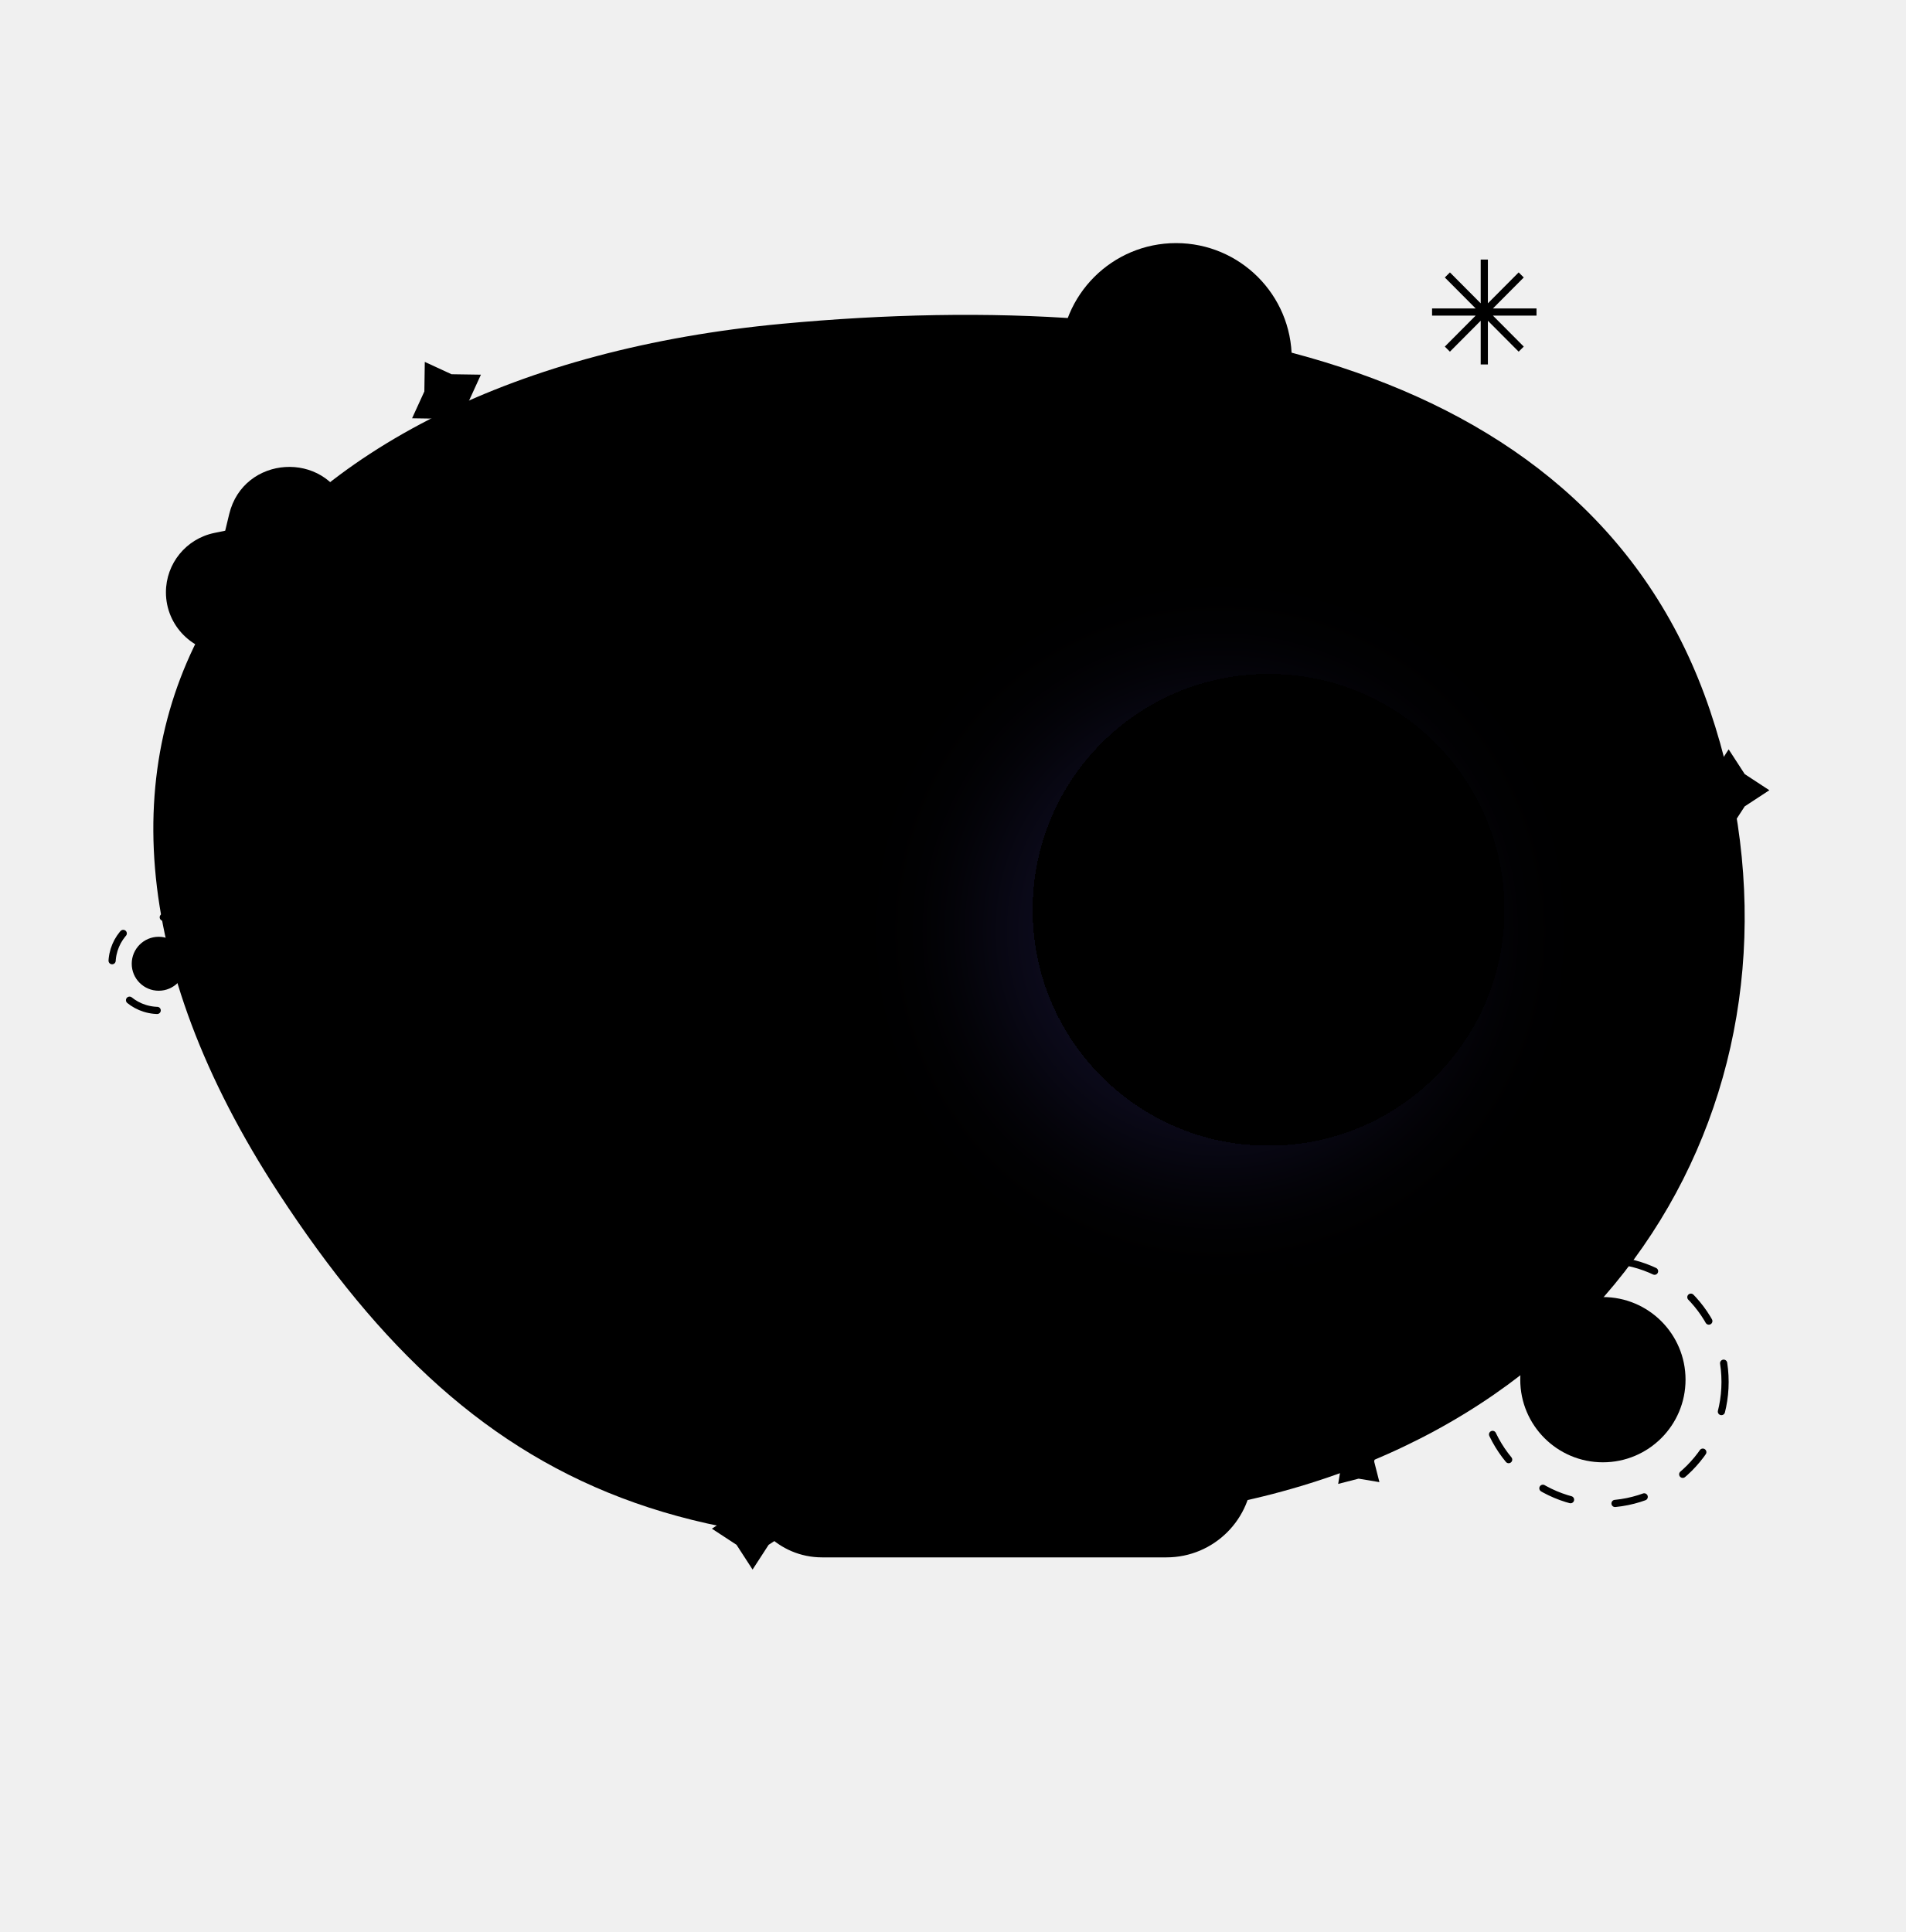
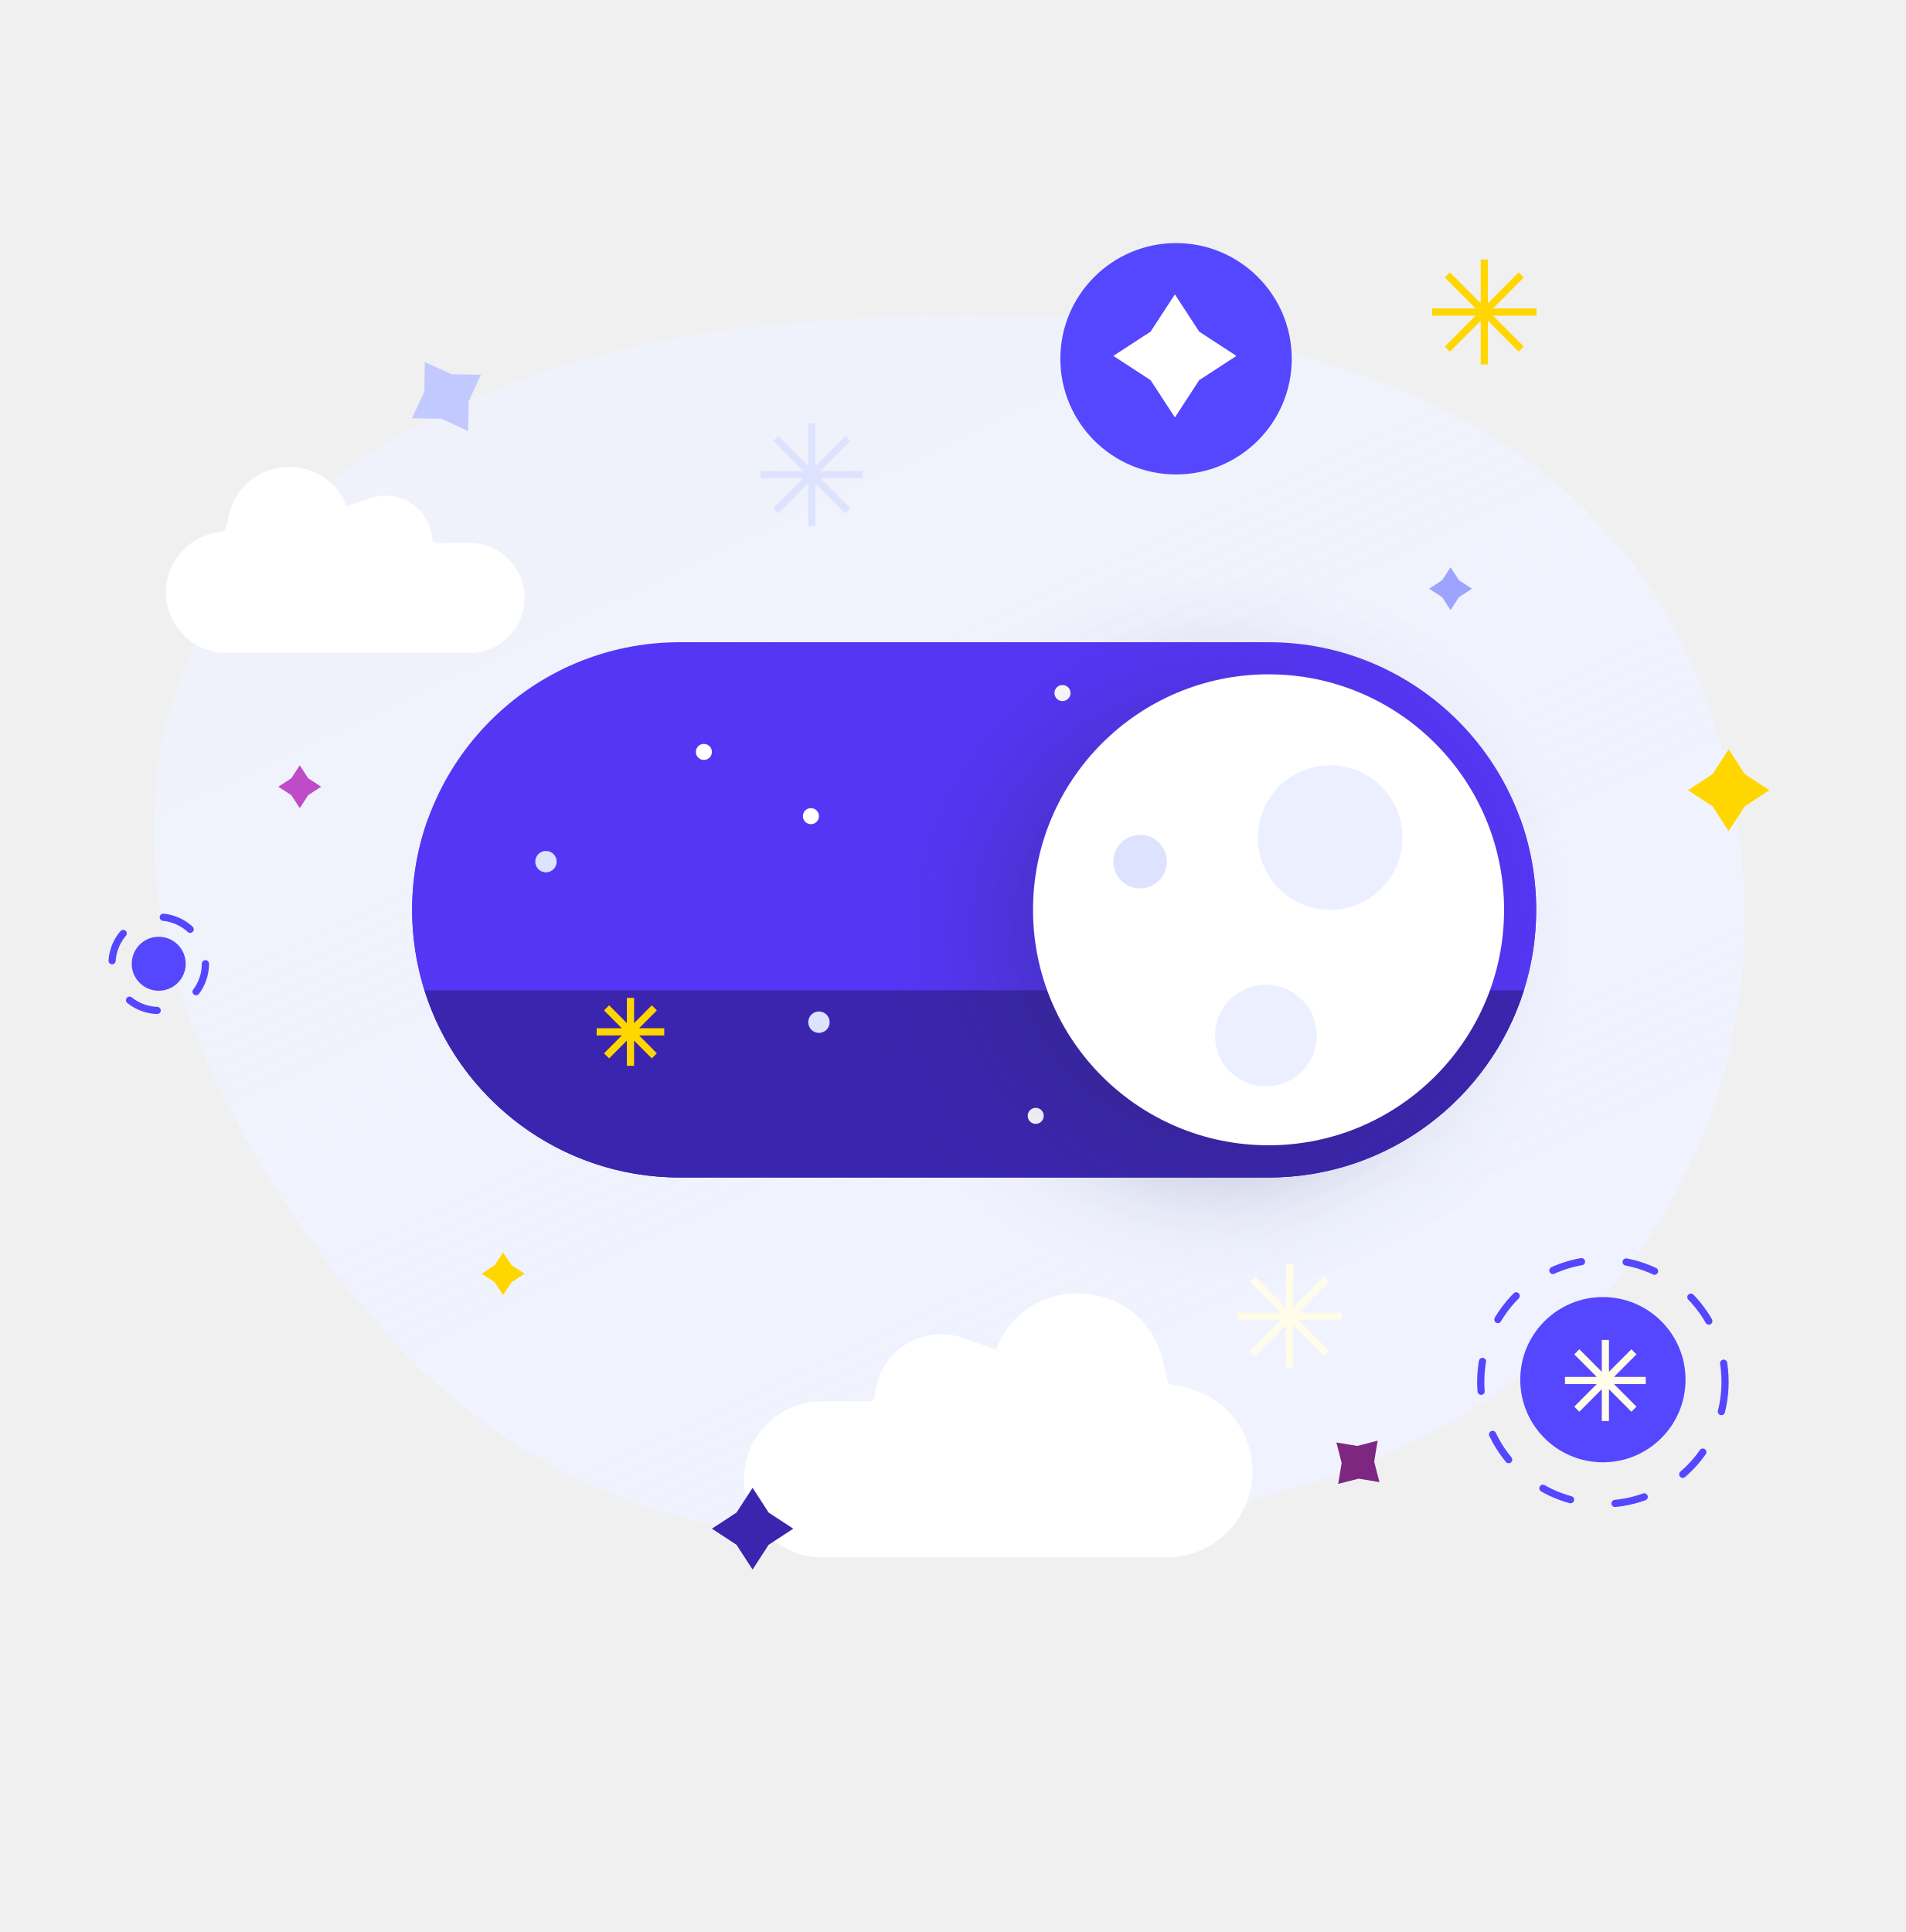
<svg xmlns="http://www.w3.org/2000/svg" fill="none" viewBox="0 0 356 361">
-   <path fill="currentColor" d="M319.471 132.741c-21.887-64.827-96.33-79.42-173.316-72.245-98.702 9.2-150.84 75.618-94.056 162.515 37.701 57.693 80.845 77.072 176.806 58.161 78.098-15.391 112.453-83.604 90.566-148.431Z" />
-   <circle cx="299.464" cy="258.213" r="22.823" stroke="currentColor" stroke-dasharray="5.6 8.39" stroke-linecap="round" stroke-width="1.343" />
-   <circle cx="219.718" cy="67.038" r="21.614" fill="currentColor" />
-   <path fill="currentColor" d="M214.962 61.962 219.5 55l4.538 6.962L231 66.5l-6.962 4.538L219.5 78l-4.538-6.962L208 66.5l6.962-4.538Z" />
-   <circle cx="299.463" cy="257.797" r="15.439" fill="currentColor" />
-   <path stroke="currentColor" stroke-linecap="square" stroke-width="1.343" d="M299.924 251.039v13.82m6.875-6.909h-13.753m11.74 4.887-9.724-9.772m0 9.772 9.724-9.772" />
-   <circle cx="29.651" cy="180.08" r="8.726" stroke="currentColor" stroke-dasharray="5.6 8.39" stroke-linecap="round" stroke-width="1.343" />
-   <path fill="currentColor" d="m319.958 144.643 3-4.624 3 4.624 4.601 3.014-4.601 3.015-3 4.624-3-4.624-4.602-3.015 4.602-3.014ZM92.421 236.422 94 234l1.579 2.422L98 238l-2.421 1.578L94 242l-1.579-2.422L90 238l2.421-1.578Z" />
-   <path fill="currentColor" d="M269.422 108.422 271 106l1.578 2.422L275 110l-2.422 1.578L271 114l-1.578-2.422L267 110l2.422-1.578Z" />
-   <path fill="currentColor" d="M54.422 145.422 56 143l1.578 2.422L60 147l-2.422 1.578L56 151l-1.578-2.422L52 147l2.422-1.578Z" />
-   <path fill="currentColor" d="m79.28 73.143.082-5.52 4.992 2.303 5.493.083-2.292 5.017-.083 5.52-4.992-2.304-5.492-.083 2.292-5.016Z" />
-   <path fill="currentColor" d="m253.562 270.18 3.818-.982-.646 3.907.977 3.837-3.888-.65-3.818.982.647-3.907-.977-3.836 3.887.649Z" />
-   <path stroke="currentColor" stroke-linecap="square" stroke-width="1.343" d="M151.665 79.776v17.829m8.87-8.915h-17.741m15.145 6.304-12.544-12.607m-.002 12.607 12.544-12.607" />
-   <path stroke="currentColor" stroke-linecap="square" stroke-width="1.343" d="M119.938 166.589v11.343m5.642-5.669h-11.287m9.635 4.01-7.981-8.02m-.001 8.021 7.981-8.02M277.305 49.17v18.26m9.083-9.127h-18.17m15.511 6.457-12.848-12.91m-.001 12.91 12.848-12.911" />
-   <path stroke="currentColor" stroke-linecap="square" stroke-width="1.343" d="M82.145 108.236v11.342m5.643-5.668H76.501m9.635 4.01-7.981-8.02m-.001 8.02 7.981-8.02" />
-   <circle cx="29.651" cy="180.081" r="5.041" fill="currentColor" />
-   <rect width="210" height="100" x="77" y="120" fill="currentColor" rx="50" />
-   <path fill="currentColor" fill-rule="evenodd" d="M79.963 153A49.91 49.91 0 0 0 77 169.996c0 27.614 22.386 50 50 50h110c27.614 0 50-22.386 50-50 0-5.967-1.045-11.69-2.963-16.996H79.963Z" clip-rule="evenodd" />
-   <path fill="currentColor" fill-rule="evenodd" d="M77 170v.056V170Zm2.29 15.03c6.371 20.284 25.322 34.998 47.71 34.998h110c22.388 0 41.339-14.714 47.71-34.998H79.29Z" clip-rule="evenodd" />
-   <circle cx="102" cy="161" r="2" fill="currentColor" />
-   <circle cx="153" cy="191" r="2" fill="currentColor" />
-   <circle cx="198.5" cy="129.5" r="1.5" fill="currentColor" />
-   <circle cx="193.5" cy="208.5" r="1.5" fill="currentColor" />
-   <circle cx="131.5" cy="140.5" r="1.5" fill="currentColor" />
-   <circle cx="151.5" cy="152.5" r="1.5" fill="currentColor" />
+   <path fill="url(#a)" d="M319.471 132.741c-21.887-64.827-96.33-79.42-173.316-72.245-98.702 9.2-150.84 75.618-94.056 162.515 37.701 57.693 80.845 77.072 176.806 58.161 78.098-15.391 112.453-83.604 90.566-148.431Z" />
+   <circle cx="299.464" cy="258.213" r="22.823" stroke="#5546FF" stroke-dasharray="5.6 8.39" stroke-linecap="round" stroke-width="1.343" />
+   <circle cx="219.718" cy="67.038" r="21.614" fill="#5546FF" />
+   <path fill="#fff" d="M214.962 61.962 219.5 55l4.538 6.962L231 66.5l-6.962 4.538L219.5 78l-4.538-6.962L208 66.5l6.962-4.538Z" />
+   <circle cx="299.463" cy="257.797" r="15.439" fill="#5546FF" />
+   <path stroke="#FFFCEA" stroke-linecap="square" stroke-width="1.343" d="M299.924 251.039v13.82m6.875-6.909h-13.753m11.74 4.887-9.724-9.772m0 9.772 9.724-9.772" />
+   <circle cx="29.651" cy="180.08" r="8.726" stroke="#5546FF" stroke-dasharray="5.6 8.39" stroke-linecap="round" stroke-width="1.343" />
+   <path fill="#FFD600" d="m319.958 144.643 3-4.624 3 4.624 4.601 3.014-4.601 3.015-3 4.624-3-4.624-4.602-3.015 4.602-3.014ZM92.421 236.422 94 234l1.579 2.422L98 238l-2.421 1.578L94 242l-1.579-2.422L90 238l2.421-1.578Z" />
+   <path fill="#9CA4FF" d="M269.422 108.422 271 106l1.578 2.422L275 110l-2.422 1.578L271 114l-1.578-2.422L267 110l2.422-1.578Z" />
+   <path fill="#BE4BC8" d="M54.422 145.422 56 143l1.578 2.422L60 147l-2.422 1.578L56 151l-1.578-2.422L52 147l2.422-1.578Z" />
+   <path fill="#C2C9FF" d="m79.28 73.143.082-5.52 4.992 2.303 5.493.083-2.292 5.017-.083 5.52-4.992-2.304-5.492-.083 2.292-5.016Z" />
+   <path fill="#7D2781" d="m253.562 270.18 3.818-.982-.646 3.907.977 3.837-3.888-.65-3.818.982.647-3.907-.977-3.836 3.887.649Z" />
+   <path stroke="#DDE2FF" stroke-linecap="square" stroke-width="1.343" d="M151.665 79.776v17.829m8.87-8.915h-17.741m15.145 6.304-12.544-12.607m-.002 12.607 12.544-12.607" />
+   <path stroke="#FFD600" stroke-linecap="square" stroke-width="1.343" d="M119.938 166.589v11.343m5.642-5.669h-11.287m9.635 4.01-7.981-8.02m-.001 8.021 7.981-8.02M277.305 49.17v18.26m9.083-9.127h-18.17m15.511 6.457-12.848-12.91m-.001 12.91 12.848-12.911" />
+   <path stroke="#fff" stroke-linecap="square" stroke-width="1.343" d="M82.145 108.236v11.342m5.643-5.668H76.501m9.635 4.01-7.981-8.02m-.001 8.02 7.981-8.02" />
+   <circle cx="29.651" cy="180.081" r="5.041" fill="#5546FF" />
+   <rect width="210" height="100" x="77" y="120" fill="#5536F5" rx="50" />
+   <path fill="#5536F5" fill-rule="evenodd" d="M79.963 153A49.91 49.91 0 0 0 77 169.996c0 27.614 22.386 50 50 50h110c27.614 0 50-22.386 50-50 0-5.967-1.045-11.69-2.963-16.996H79.963Z" clip-rule="evenodd" />
+   <path fill="#3B25AE" fill-rule="evenodd" d="M77 170v.056V170Zm2.29 15.03c6.371 20.284 25.322 34.998 47.71 34.998h110c22.388 0 41.339-14.714 47.71-34.998H79.29Z" clip-rule="evenodd" />
+   <circle cx="102" cy="161" r="2" fill="#DDE2FF" />
+   <circle cx="153" cy="191" r="2" fill="#DDE2FF" />
+   <circle cx="198.5" cy="129.5" r="1.5" fill="#fff" />
+   <circle cx="193.5" cy="208.5" r="1.5" fill="#fff" />
+   <circle cx="131.5" cy="140.5" r="1.5" fill="#fff" />
+   <circle cx="151.5" cy="152.5" r="1.5" fill="#fff" />
  <g filter="url(#b)">
-     <circle cx="237" cy="170" r="44" fill="currentColor" />
+     <circle cx="237" cy="170" r="44" fill="#fff" />
  </g>
-   <path stroke="currentColor" stroke-linecap="square" stroke-width="1.343" d="M117.786 187.13v11.342m5.643-5.668h-11.287m9.634 4.01-7.981-8.02m0 8.02 7.981-8.02" />
-   <circle cx="248.5" cy="156.5" r="13.5" fill="currentColor" />
-   <circle cx="236.5" cy="193.5" r="9.5" fill="currentColor" />
-   <circle cx="213" cy="161" r="5" fill="currentColor" />
-   <path stroke="currentColor" stroke-linecap="square" stroke-width="1.343" d="M240.925 236.818v18.26m9.083-9.128h-18.17m15.511 6.458-12.848-12.912m-.001 12.912 12.848-12.912" />
-   <path fill="currentColor" d="M139 276.419c0-8.053 6.528-14.581 14.581-14.581h8.819c.544 0 .995-.422 1.032-.965.556-8.186 8.761-13.59 16.502-10.868l6.161 2.167c5.736-14.989 27.386-13.589 31.144 2.014l1.059 4.398 2.888.598A16.077 16.077 0 0 1 234 274.924c0 8.879-7.197 16.076-16.076 16.076h-64.343c-8.053 0-14.581-6.528-14.581-14.581ZM98 111.727c0-5.674-4.6-10.273-10.273-10.273h-6.23a.729.729 0 0 1-.728-.68c-.392-5.769-6.173-9.577-11.628-7.66l-4.355 1.53c-4.049-10.568-19.314-9.58-21.966 1.422l-.746 3.096-2.044.423a11.325 11.325 0 0 0-9.03 11.09C31 116.93 36.07 122 42.325 122h45.402C93.4 122 98 117.401 98 111.727Z" />
-   <path fill="currentColor" d="m137.602 282.624 2.999-4.624 3 4.624 4.602 3.015-4.602 3.014-3 4.625-2.999-4.625-4.602-3.014 4.602-3.015Z" />
+   <path stroke="#FFD600" stroke-linecap="square" stroke-width="1.343" d="M117.786 187.13v11.342m5.643-5.668h-11.287m9.634 4.01-7.981-8.02m0 8.02 7.981-8.02" />
+   <circle cx="248.5" cy="156.5" r="13.5" fill="#ECEFFF" />
+   <circle cx="236.5" cy="193.5" r="9.5" fill="#ECEFFF" />
+   <circle cx="213" cy="161" r="5" fill="#DDE2FF" />
+   <path stroke="#FFFCEA" stroke-linecap="square" stroke-width="1.343" d="M240.925 236.818v18.26m9.083-9.128h-18.17m15.511 6.458-12.848-12.912m-.001 12.912 12.848-12.912" />
+   <path fill="#fff" d="M139 276.419c0-8.053 6.528-14.581 14.581-14.581h8.819c.544 0 .995-.422 1.032-.965.556-8.186 8.761-13.59 16.502-10.868l6.161 2.167c5.736-14.989 27.386-13.589 31.144 2.014l1.059 4.398 2.888.598A16.077 16.077 0 0 1 234 274.924c0 8.879-7.197 16.076-16.076 16.076h-64.343c-8.053 0-14.581-6.528-14.581-14.581ZM98 111.727c0-5.674-4.6-10.273-10.273-10.273h-6.23a.729.729 0 0 1-.728-.68c-.392-5.769-6.173-9.577-11.628-7.66l-4.355 1.53c-4.049-10.568-19.314-9.58-21.966 1.422l-.746 3.096-2.044.423a11.325 11.325 0 0 0-9.03 11.09C31 116.93 36.07 122 42.325 122h45.402C93.4 122 98 117.401 98 111.727Z" />
+   <path fill="#3B25AE" d="m137.602 282.624 2.999-4.624 3 4.624 4.602 3.015-4.602 3.014-3 4.625-2.999-4.625-4.602-3.014 4.602-3.015Z" />
  <defs>
    <linearGradient id="a" x1="141.745" x2="242.235" y1="55.928" y2="269.38" gradientUnits="userSpaceOnUse">
-       <stop stop-color="currentColor" stop-opacity=".72" />
-       <stop offset="1" stop-color="currentColor" />
+       <stop stop-color="#F0F3FF" stop-opacity=".72" />
+       <stop offset="1" stop-color="#F0F3FF" />
    </linearGradient>
    <filter id="b" width="130" height="130" x="163" y="109" color-interpolation-filters="sRGB" filterUnits="userSpaceOnUse">
      <feFlood flood-opacity="0" result="BackgroundImageFix" />
      <feColorMatrix in="SourceAlpha" result="hardAlpha" values="0 0 0 0 0 0 0 0 0 0 0 0 0 0 0 0 0 0 127 0" />
      <feOffset dx="-9" dy="4" />
      <feGaussianBlur stdDeviation="10.5" />
      <feComposite in2="hardAlpha" operator="out" />
      <feColorMatrix values="0 0 0 0 0.17 0 0 0 0 0.15 0 0 0 0 0.4 0 0 0 0.32 0" />
      <feBlend in2="BackgroundImageFix" result="effect1_dropShadow_2895_1344" />
      <feBlend in="SourceGraphic" in2="effect1_dropShadow_2895_1344" result="shape" />
    </filter>
  </defs>
</svg>
